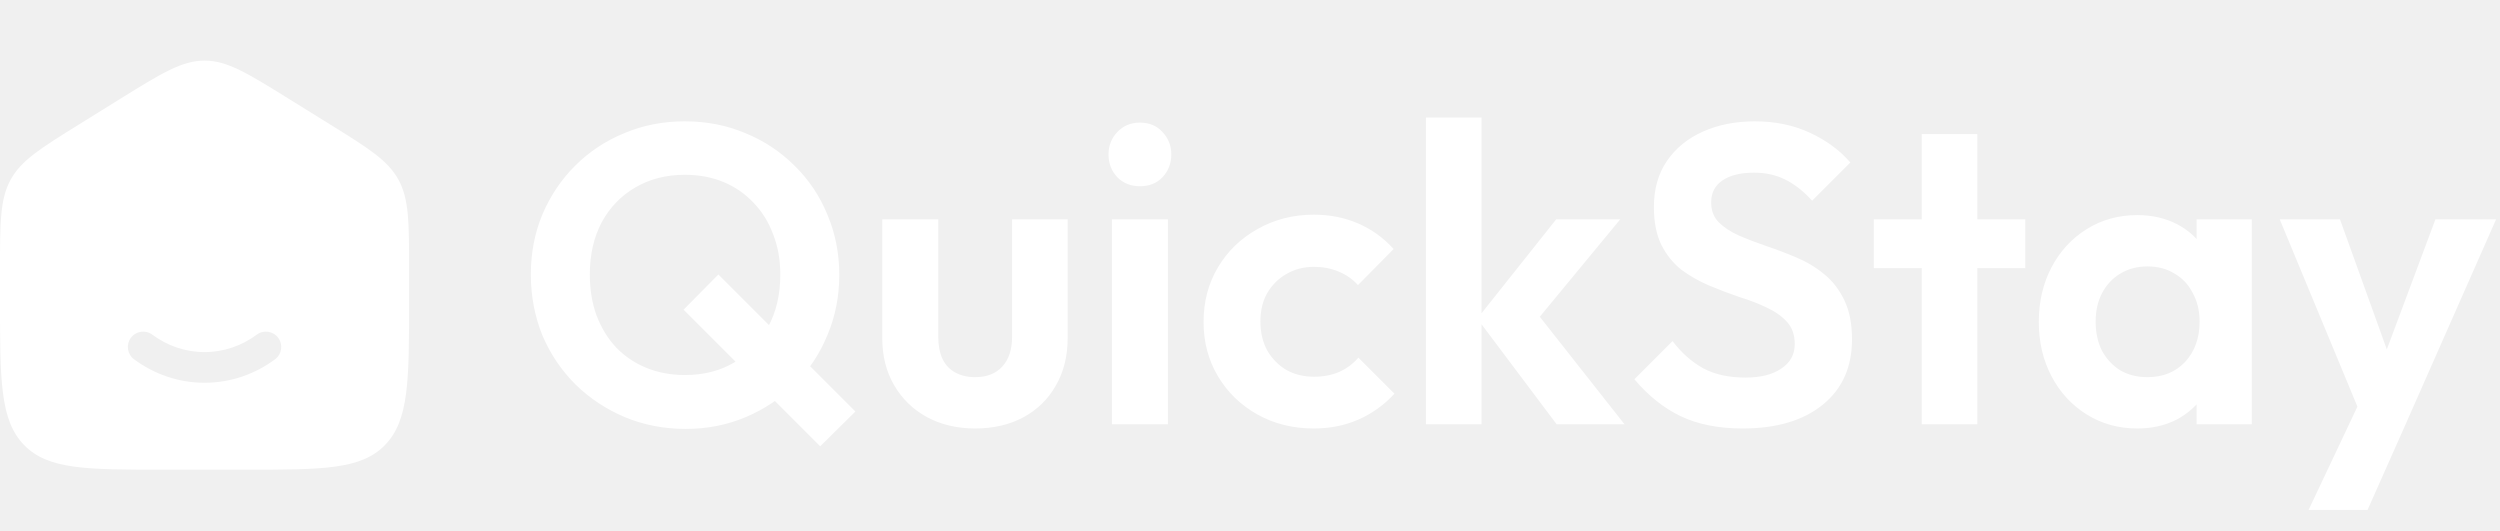
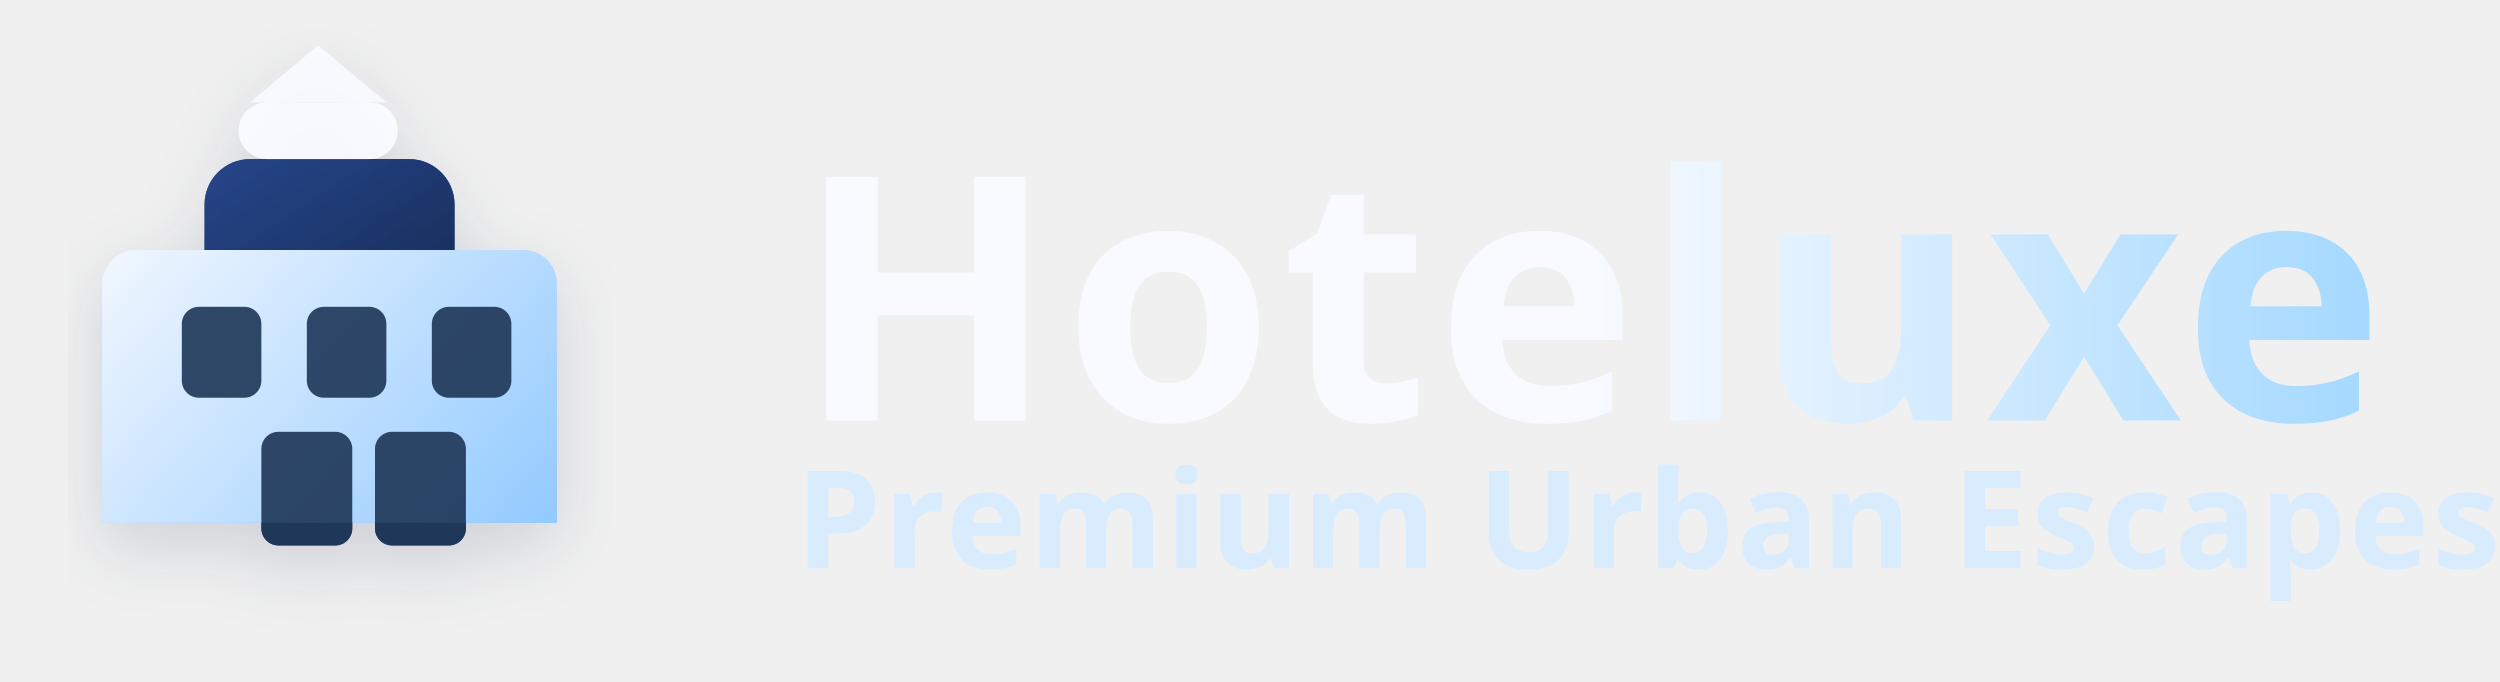
- <svg xmlns="http://www.w3.org/2000/svg" width="165" height="35" viewBox="0 0 165 35" fill="none">
-   <path d="M45.256 28.308C43.819 28.308 42.475 28.047 41.224 27.524C39.992 27.001 38.909 26.283 37.976 25.368C37.043 24.435 36.315 23.352 35.792 22.12C35.288 20.869 35.036 19.535 35.036 18.116C35.036 16.697 35.288 15.381 35.792 14.168C36.315 12.936 37.033 11.863 37.948 10.948C38.881 10.015 39.964 9.296 41.196 8.792C42.428 8.269 43.763 8.008 45.2 8.008C46.637 8.008 47.972 8.269 49.204 8.792C50.436 9.296 51.519 10.015 52.452 10.948C53.385 11.863 54.104 12.936 54.608 14.168C55.131 15.4 55.392 16.725 55.392 18.144C55.392 19.563 55.131 20.888 54.608 22.12C54.104 23.352 53.385 24.435 52.452 25.368C51.537 26.283 50.464 27.001 49.232 27.524C48 28.047 46.675 28.308 45.256 28.308ZM54.132 29.456L45.116 20.44L47.412 18.116L56.456 27.16L54.132 29.456ZM45.2 24.752C46.451 24.752 47.543 24.472 48.476 23.912C49.428 23.352 50.165 22.577 50.688 21.588C51.229 20.599 51.5 19.441 51.5 18.116C51.5 17.145 51.341 16.259 51.024 15.456C50.725 14.653 50.296 13.963 49.736 13.384C49.176 12.787 48.513 12.329 47.748 12.012C46.983 11.695 46.133 11.536 45.2 11.536C43.968 11.536 42.876 11.816 41.924 12.376C40.991 12.917 40.253 13.683 39.712 14.672C39.189 15.661 38.928 16.809 38.928 18.116C38.928 19.105 39.077 20.011 39.376 20.832C39.693 21.653 40.123 22.353 40.664 22.932C41.224 23.511 41.887 23.959 42.652 24.276C43.436 24.593 44.285 24.752 45.2 24.752ZM64.361 28.28C63.166 28.28 62.102 28.028 61.169 27.524C60.254 27.02 59.535 26.32 59.013 25.424C58.49 24.528 58.229 23.492 58.229 22.316V14.476H61.925V22.232C61.925 22.792 62.018 23.277 62.205 23.688C62.391 24.08 62.671 24.379 63.045 24.584C63.418 24.789 63.857 24.892 64.361 24.892C65.126 24.892 65.723 24.659 66.153 24.192C66.582 23.725 66.797 23.072 66.797 22.232V14.476H70.465V22.316C70.465 23.511 70.203 24.556 69.681 25.452C69.177 26.348 68.458 27.048 67.525 27.552C66.61 28.037 65.555 28.28 64.361 28.28ZM73.386 28V14.476H77.082V28H73.386ZM75.234 12.292C74.636 12.292 74.142 12.096 73.75 11.704C73.358 11.293 73.162 10.789 73.162 10.192C73.162 9.613 73.358 9.119 73.75 8.708C74.142 8.297 74.636 8.092 75.234 8.092C75.85 8.092 76.344 8.297 76.718 8.708C77.11 9.119 77.306 9.613 77.306 10.192C77.306 10.789 77.11 11.293 76.718 11.704C76.344 12.096 75.85 12.292 75.234 12.292ZM86.715 28.28C85.334 28.28 84.092 27.972 82.991 27.356C81.89 26.74 81.022 25.9 80.387 24.836C79.752 23.772 79.435 22.577 79.435 21.252C79.435 19.908 79.752 18.704 80.387 17.64C81.022 16.576 81.89 15.736 82.991 15.12C84.111 14.485 85.352 14.168 86.715 14.168C87.779 14.168 88.759 14.364 89.655 14.756C90.551 15.148 91.326 15.708 91.979 16.436L89.627 18.816C89.272 18.424 88.843 18.125 88.339 17.92C87.854 17.715 87.312 17.612 86.715 17.612C86.043 17.612 85.436 17.771 84.895 18.088C84.372 18.387 83.952 18.807 83.635 19.348C83.336 19.871 83.187 20.496 83.187 21.224C83.187 21.933 83.336 22.568 83.635 23.128C83.952 23.669 84.372 24.099 84.895 24.416C85.436 24.715 86.043 24.864 86.715 24.864C87.331 24.864 87.882 24.761 88.367 24.556C88.871 24.332 89.3 24.015 89.655 23.604L92.035 25.984C91.344 26.731 90.551 27.3 89.655 27.692C88.759 28.084 87.779 28.28 86.715 28.28ZM102.736 28L97.5 21.028L102.708 14.476H106.936L100.832 21.868L100.972 20.076L107.216 28H102.736ZM94.112 28V7.756H97.78V28H94.112ZM115.009 28.28C113.423 28.28 112.06 28.009 110.921 27.468C109.801 26.927 108.784 26.115 107.869 25.032L110.389 22.512C110.968 23.277 111.64 23.875 112.405 24.304C113.171 24.715 114.104 24.92 115.205 24.92C116.195 24.92 116.979 24.724 117.557 24.332C118.155 23.94 118.453 23.399 118.453 22.708C118.453 22.111 118.285 21.625 117.949 21.252C117.613 20.879 117.165 20.561 116.605 20.3C116.064 20.039 115.457 19.805 114.785 19.6C114.132 19.376 113.469 19.124 112.797 18.844C112.144 18.564 111.537 18.219 110.977 17.808C110.436 17.379 109.997 16.837 109.661 16.184C109.325 15.512 109.157 14.672 109.157 13.664C109.157 12.469 109.447 11.452 110.025 10.612C110.604 9.772 111.397 9.128 112.405 8.68C113.413 8.232 114.552 8.008 115.821 8.008C117.165 8.008 118.379 8.26 119.461 8.764C120.544 9.268 121.431 9.921 122.121 10.724L119.601 13.244C119.023 12.609 118.425 12.143 117.809 11.844C117.212 11.545 116.531 11.396 115.765 11.396C114.888 11.396 114.197 11.564 113.693 11.9C113.189 12.236 112.937 12.721 112.937 13.356C112.937 13.897 113.105 14.336 113.441 14.672C113.777 15.008 114.216 15.297 114.757 15.54C115.317 15.783 115.924 16.016 116.577 16.24C117.249 16.464 117.912 16.716 118.565 16.996C119.237 17.276 119.844 17.64 120.385 18.088C120.945 18.536 121.393 19.115 121.729 19.824C122.065 20.515 122.233 21.373 122.233 22.4C122.233 24.229 121.589 25.667 120.301 26.712C119.013 27.757 117.249 28.28 115.009 28.28ZM126.835 28V8.848H130.503V28H126.835ZM123.671 17.696V14.476H133.667V17.696H123.671ZM141.057 28.28C139.825 28.28 138.715 27.972 137.725 27.356C136.736 26.74 135.961 25.9 135.401 24.836C134.841 23.772 134.561 22.577 134.561 21.252C134.561 19.908 134.841 18.704 135.401 17.64C135.961 16.576 136.736 15.736 137.725 15.12C138.715 14.504 139.825 14.196 141.057 14.196C142.028 14.196 142.896 14.392 143.661 14.784C144.427 15.176 145.033 15.727 145.481 16.436C145.948 17.127 146.2 17.911 146.237 18.788V23.66C146.2 24.556 145.948 25.349 145.481 26.04C145.033 26.731 144.427 27.281 143.661 27.692C142.896 28.084 142.028 28.28 141.057 28.28ZM141.729 24.892C142.756 24.892 143.587 24.556 144.221 23.884C144.856 23.193 145.173 22.307 145.173 21.224C145.173 20.515 145.024 19.889 144.725 19.348C144.445 18.788 144.044 18.359 143.521 18.06C143.017 17.743 142.42 17.584 141.729 17.584C141.057 17.584 140.46 17.743 139.937 18.06C139.433 18.359 139.032 18.788 138.733 19.348C138.453 19.889 138.313 20.515 138.313 21.224C138.313 21.952 138.453 22.596 138.733 23.156C139.032 23.697 139.433 24.127 139.937 24.444C140.46 24.743 141.057 24.892 141.729 24.892ZM144.977 28V24.36L145.565 21.056L144.977 17.808V14.476H148.617V28H144.977ZM156.118 28.112L150.462 14.476H154.438L158.19 24.892H156.846L160.738 14.476H164.742L158.722 28.112H156.118ZM152.366 33.656L156.482 24.948L158.722 28.112L156.258 33.656H152.366Z" fill="white" />
-   <path fill-rule="evenodd" clip-rule="evenodd" d="M0.701 11.861C8.04663e-08 13.141 0 14.686 0 17.775V19.829C0 25.095 1.60933e-07 27.728 1.582 29.364C3.163 31 5.709 31 10.8 31H16.2C21.291 31 23.837 31 25.418 29.364C27 27.728 27 25.095 27 19.829V17.775C27 14.686 27 13.141 26.299 11.861C25.598 10.58 24.318 9.785 21.757 8.196L19.057 6.52C16.349 4.84 14.996 4 13.5 4C12.004 4 10.651 4.84 7.943 6.52L5.243 8.196C2.682 9.785 1.402 10.58 0.701 11.861ZM10.053 22.087C9.604 21.754 8.97 21.848 8.637 22.297C8.304 22.746 8.398 23.381 8.847 23.713C10.16 24.686 11.765 25.262 13.5 25.262C15.235 25.262 16.84 24.686 18.153 23.713C18.602 23.381 18.696 22.746 18.363 22.297C18.03 21.848 17.396 21.754 16.947 22.087C15.964 22.815 14.777 23.238 13.5 23.238C12.223 23.238 11.036 22.815 10.053 22.087Z" fill="white" />
+ <svg xmlns="http://www.w3.org/2000/svg" width="220" height="60" viewBox="0 0 220 60" fill="none">
+   <defs>
+     <linearGradient id="hotel-gradient" x1="10" y1="16" x2="48" y2="50" gradientUnits="userSpaceOnUse">
+       <stop offset="0" stop-color="#F8FAFF" />
+       <stop offset="1" stop-color="#8EC8FF" />
+     </linearGradient>
+     <linearGradient id="hotel-accent" x1="18" y1="10" x2="40" y2="44" gradientUnits="userSpaceOnUse">
+       <stop offset="0" stop-color="#24468F" stop-opacity="0.85" />
+       <stop offset="1" stop-color="#0F1F3A" />
+     </linearGradient>
+     <linearGradient id="hotel-text" x1="70" y1="34" x2="210" y2="34" gradientUnits="userSpaceOnUse">
+       <stop offset="0" stop-color="#F8FAFF" />
+       <stop offset="0.5" stop-color="#F8FAFF" />
+       <stop offset="1" stop-color="#A3D8FF" />
+     </linearGradient>
+     <filter id="hotel-shadow" x="6" y="2" width="48" height="54" filterUnits="userSpaceOnUse" color-interpolation-filters="sRGB">
+       <feOffset dy="2" />
+       <feGaussianBlur stdDeviation="3" />
+       <feColorMatrix type="matrix" values="0 0 0 0 0.1 0 0 0 0 0.18 0 0 0 0 0.35 0 0 0 0.16 0" />
+       <feBlend in2="SourceGraphic" result="shadow" />
+       <feBlend in="SourceGraphic" in2="shadow" result="shape" />
+     </filter>
+   </defs>
+   <g filter="url(#hotel-shadow)">
+     <path d="M22 14H36C38.209 14 40 15.791 40 18V44H18V18C18 15.791 19.791 14 22 14Z" fill="url(#hotel-accent)" />
+     <path d="M12 22H46C47.657 22 49 23.343 49 25V46H9V25C9 23.343 10.343 22 12 22Z" fill="url(#hotel-gradient)" />
+     <rect x="21" y="9" width="14" height="5" rx="2.5" fill="#F8FAFF" opacity="0.95" />
+     <path d="M28 4L34 9H22L28 4Z" fill="#F8FAFF" opacity="0.88" />
+     <rect x="16" y="27" width="7" height="8" rx="1.5" fill="#1D3557" opacity="0.9" />
+     <rect x="27" y="27" width="7" height="8" rx="1.5" fill="#1D3557" opacity="0.9" />
+     <rect x="38" y="27" width="7" height="8" rx="1.5" fill="#1D3557" opacity="0.9" />
+     <rect x="23" y="38" width="8" height="10" rx="1.5" fill="#1D3557" opacity="0.9" />
+     <rect x="33" y="38" width="8" height="10" rx="1.5" fill="#1D3557" opacity="0.9" />
+   </g>
+   <g font-family="'Poppins','Segoe UI',sans-serif" font-weight="600" letter-spacing="0.02em">
+     <text x="70" y="37" font-size="30" fill="url(#hotel-text)">Hoteluxe</text>
+     <text x="70" y="50" font-size="12" fill="#D7ECFF" opacity="0.95">Premium Urban Escapes</text>
+   </g>
</svg>
